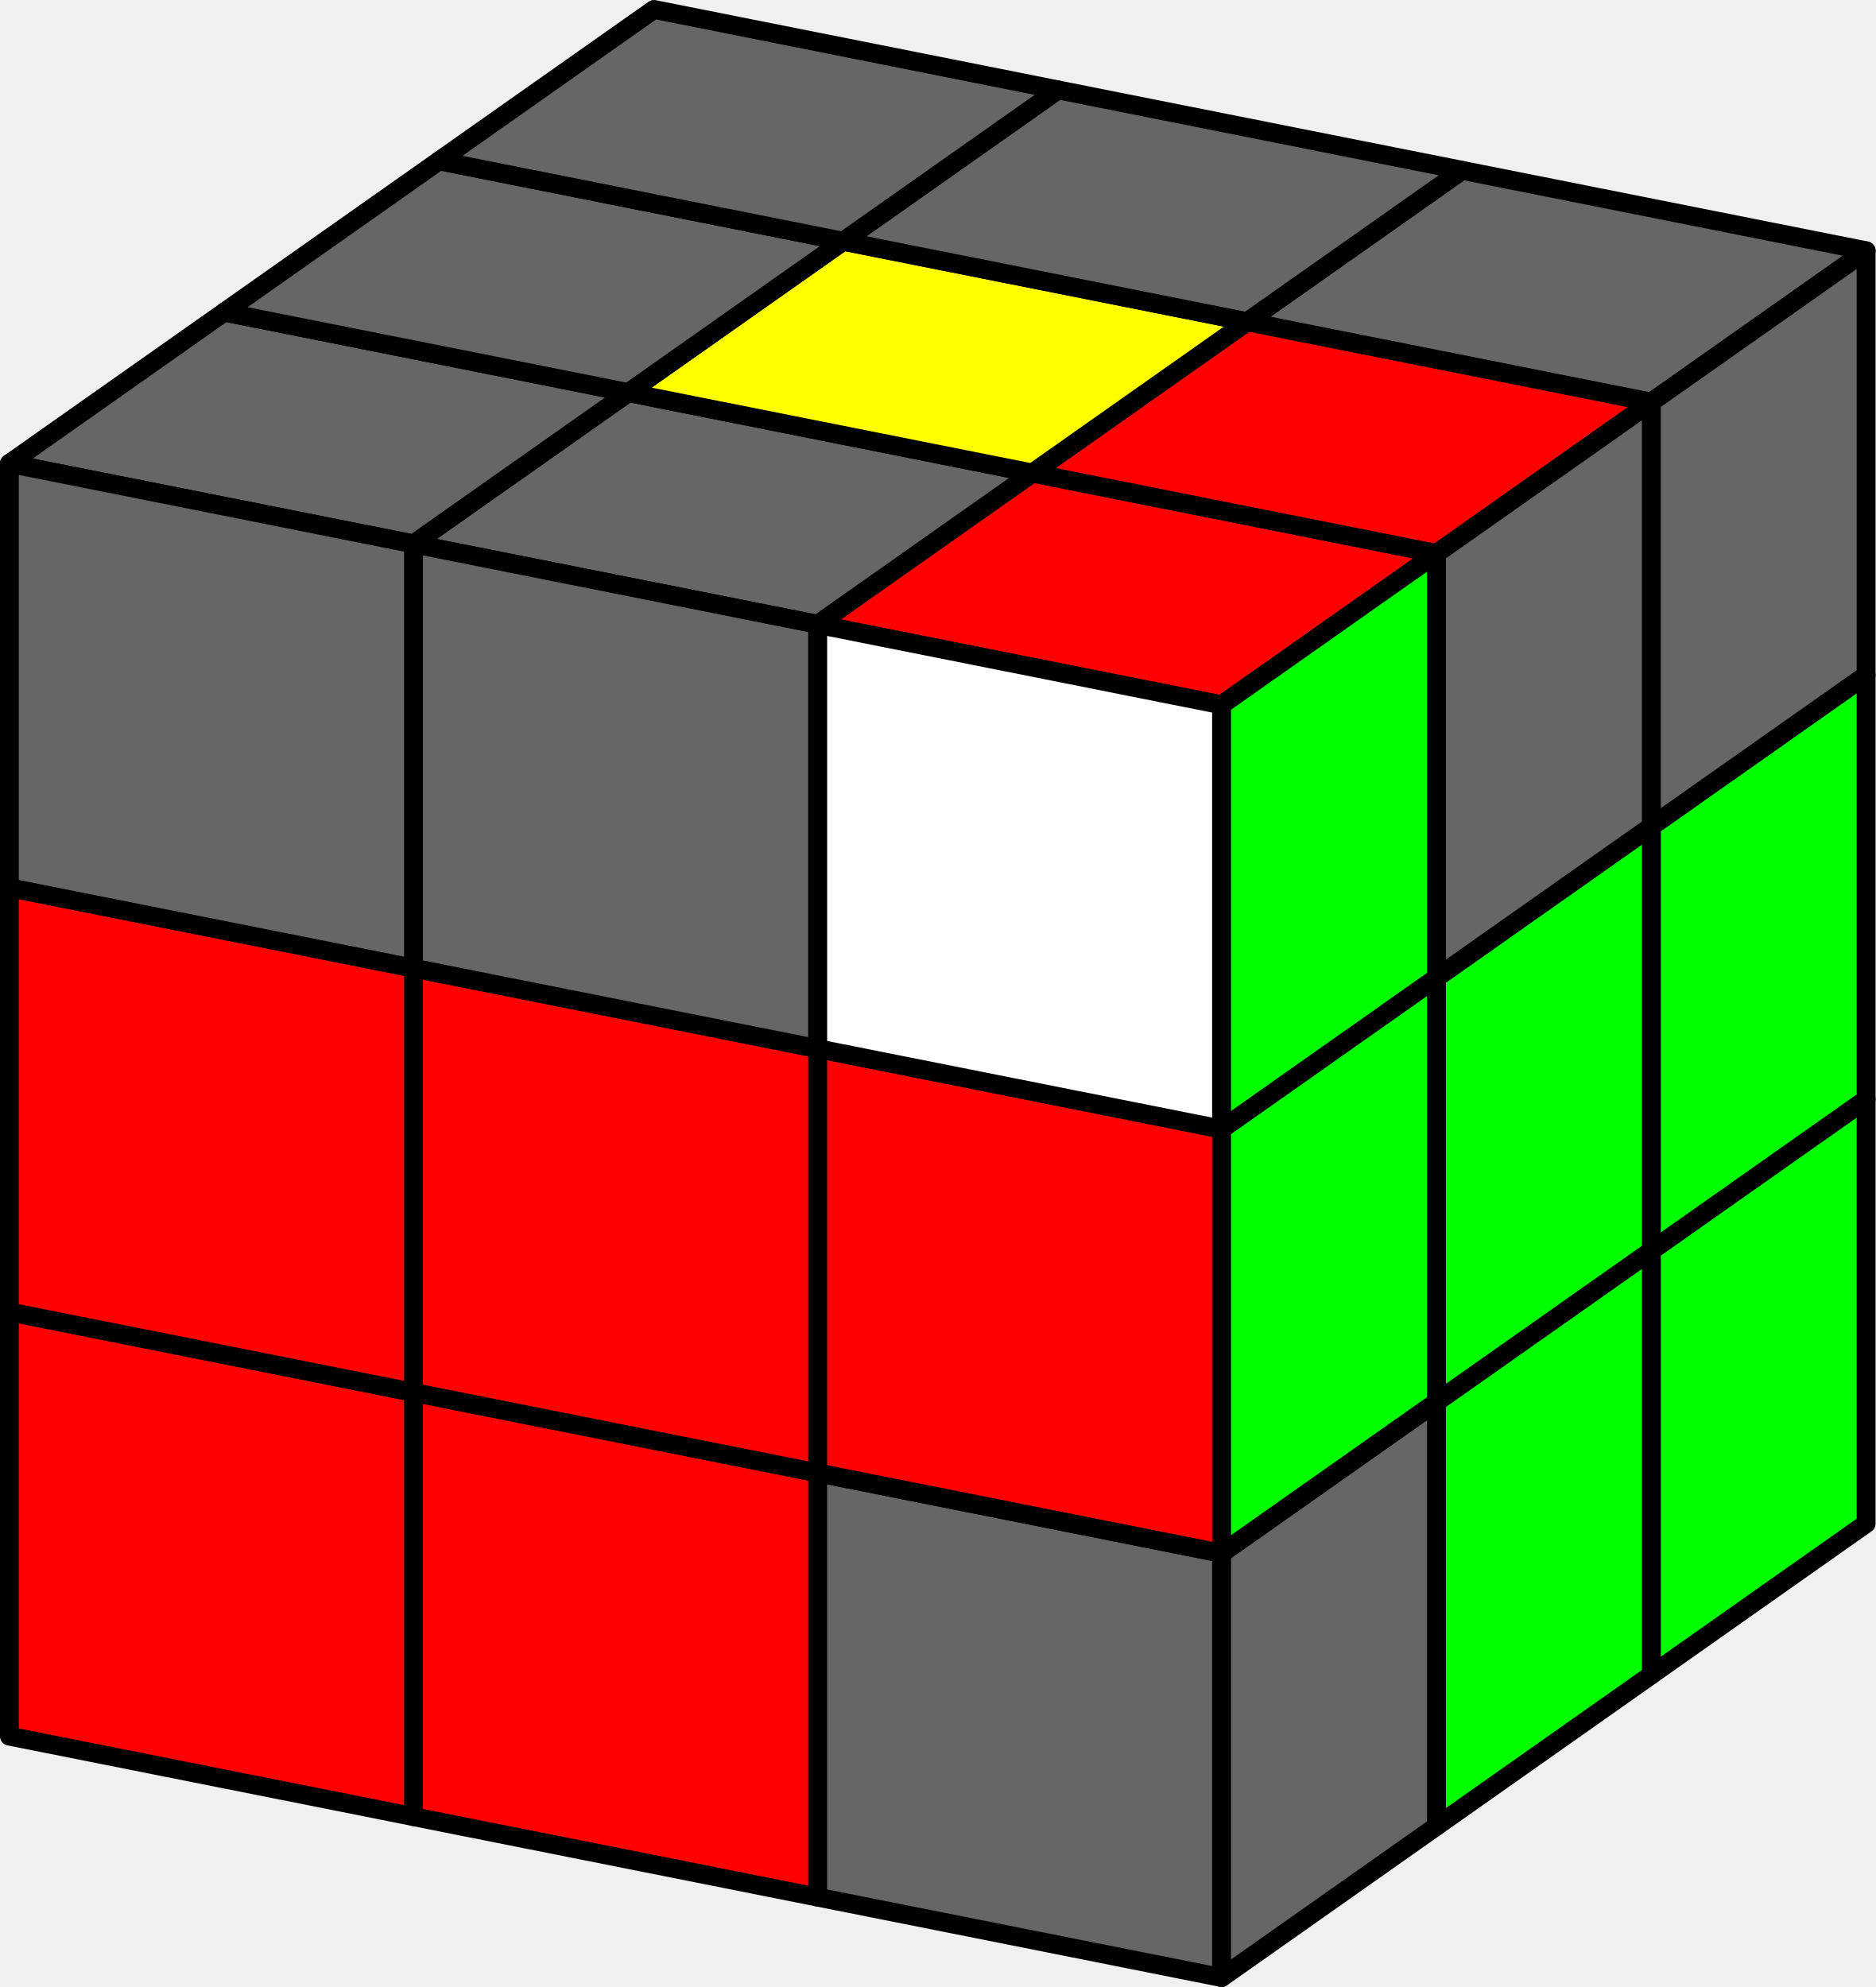
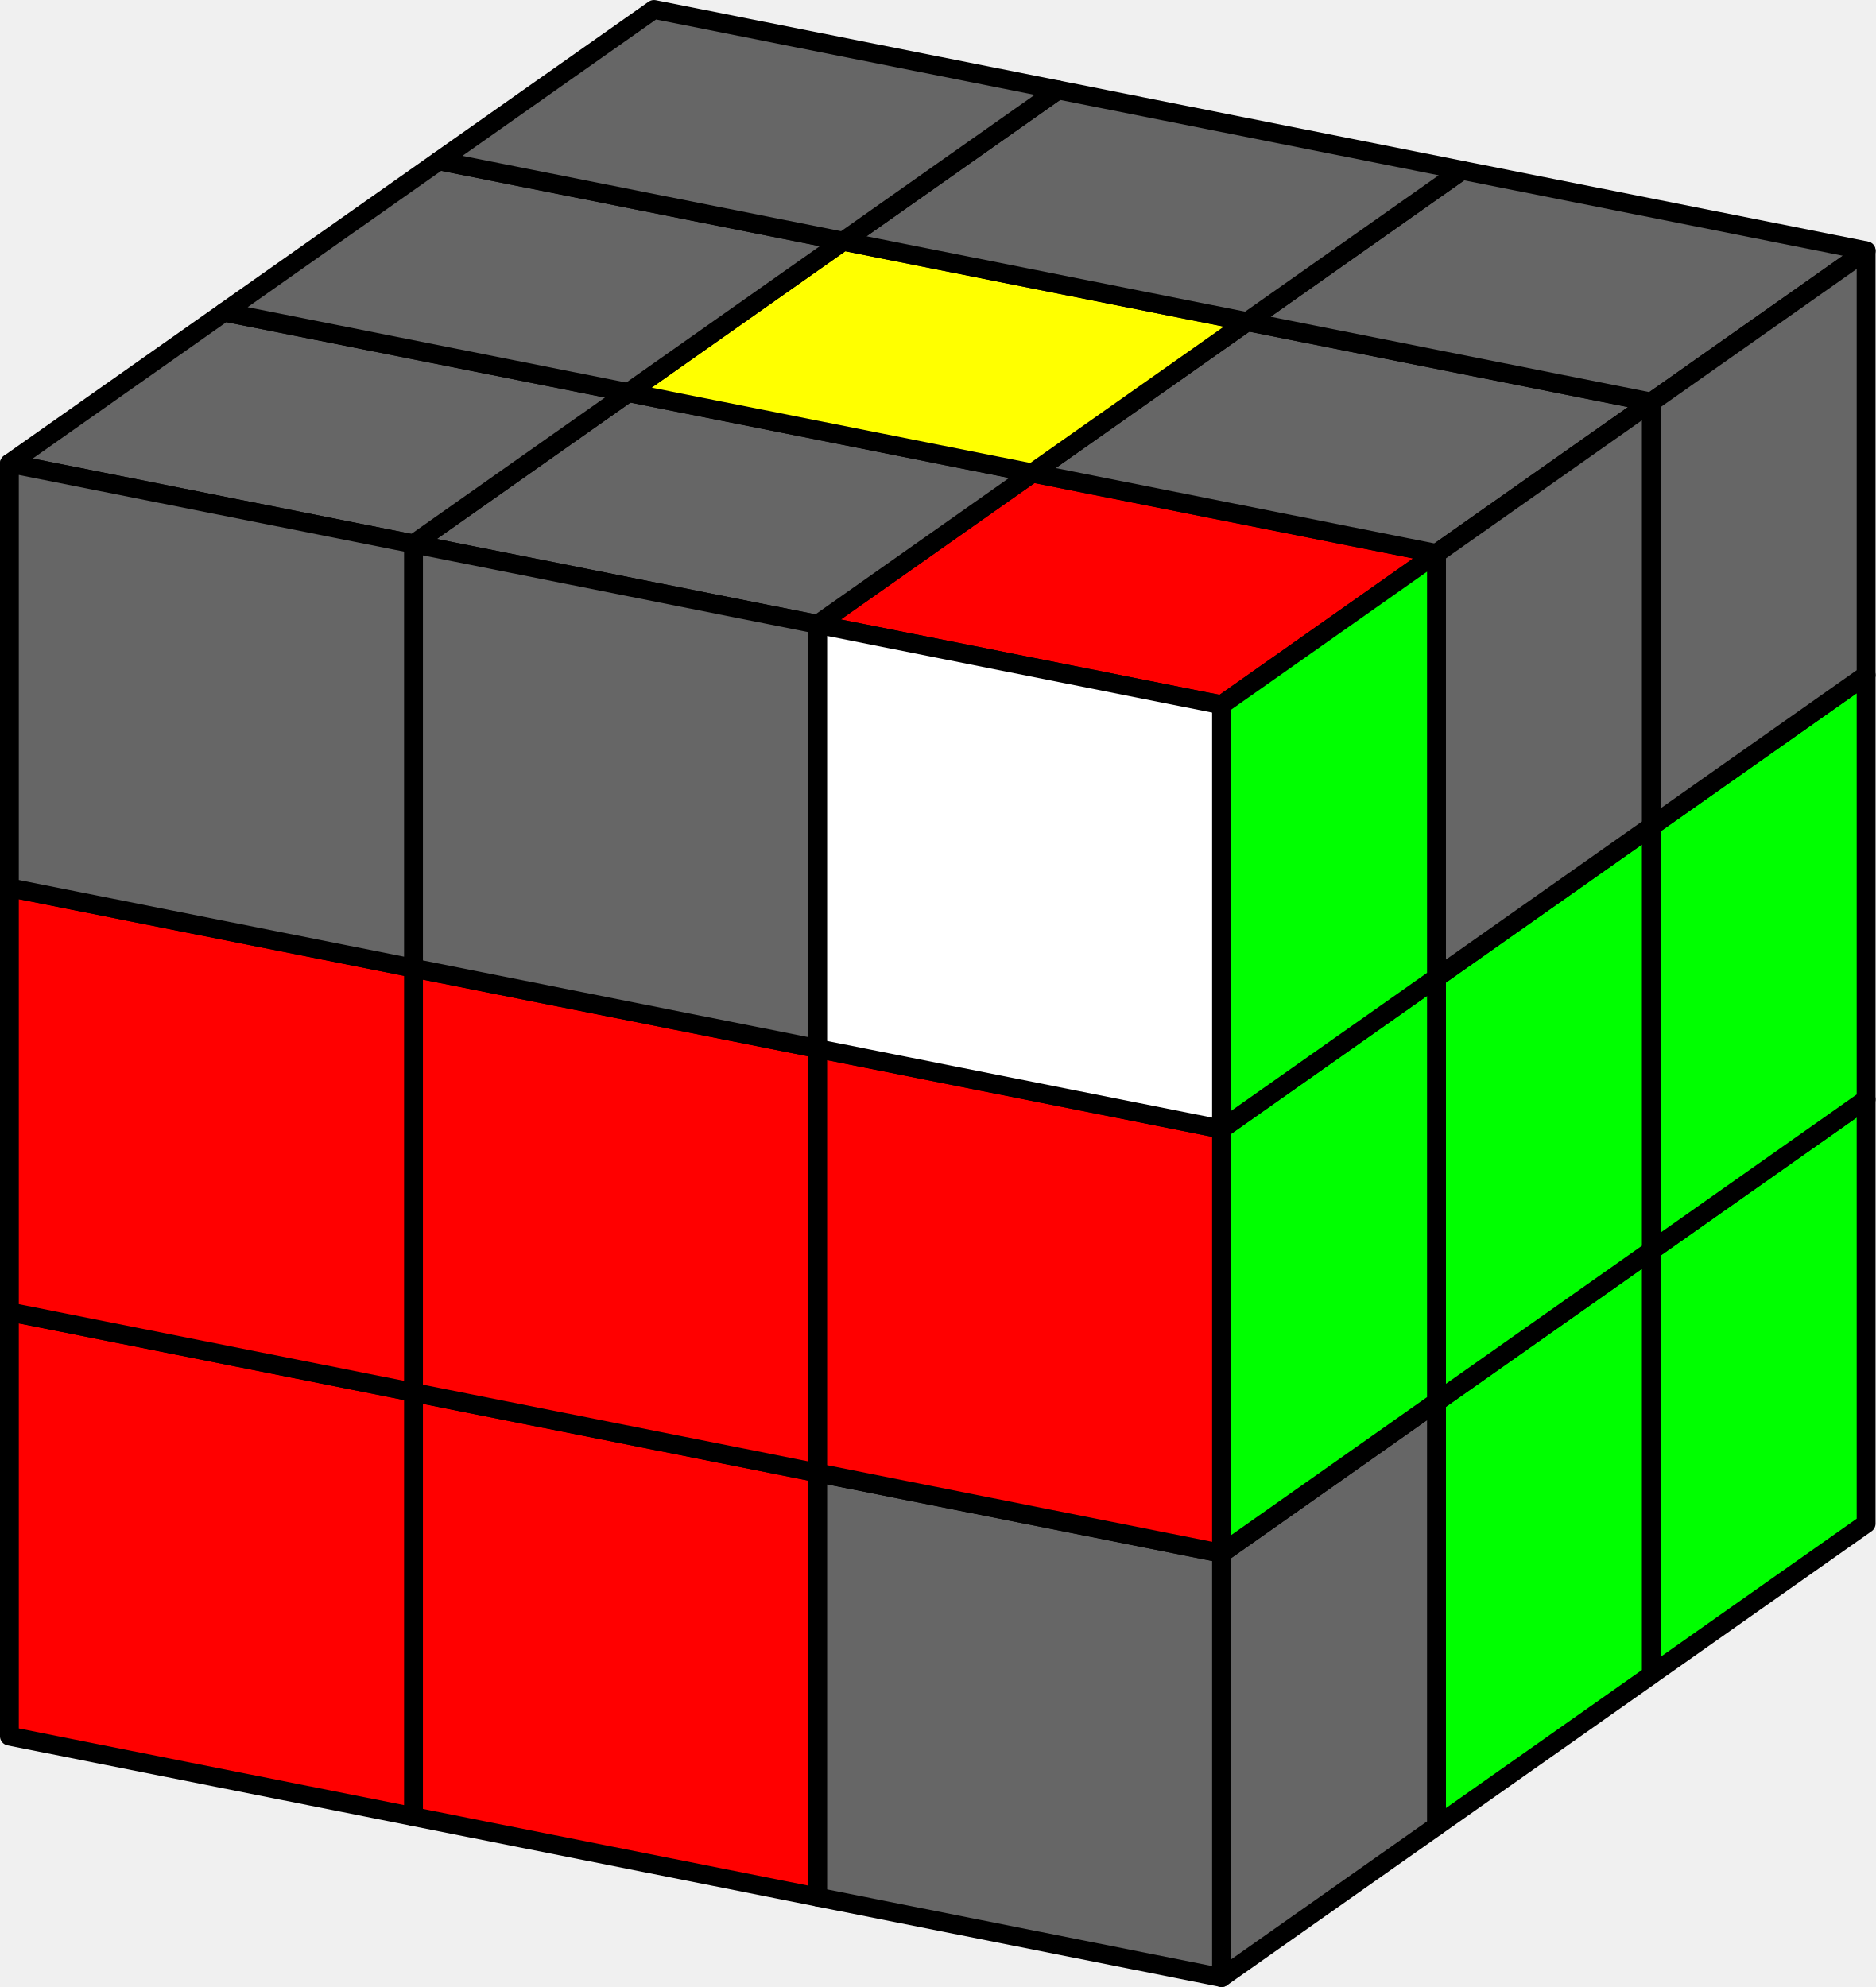
<svg xmlns="http://www.w3.org/2000/svg" width="59.726mm" height="63.284mm" viewBox="0 0 29.863 31.642" version="1.1" id="svg5">
  <defs id="defs2">
    </defs>
  <g id="layer1" transform="translate(-80.0524,-115.6786)">
    <path style="fill:#ff0000;fill-opacity:1;stroke:#000000;stroke-width:0.3;stroke-linejoin:round;paint-order:fill markers stroke" id="U9" width="9.604" height="8.571" x="74.031" y="118.384" d="m 96.49,123.212 6.434,1.281 -3.421,2.41 -6.434,-1.281 z" />
    <path style="fill:#666666;fill-opacity:1;stroke:#000000;stroke-width:0.3;stroke-linejoin:round;paint-order:fill markers stroke" id="U8" width="9.604" height="8.571" x="66.815" y="117.068" d="m 90.057,121.93 6.434,1.281 -3.421,2.41 -6.434,-1.281 z" />
    <path style="fill:#666666;fill-opacity:1;stroke:#000000;stroke-width:0.3;stroke-linejoin:round;paint-order:fill markers stroke" id="U7" width="9.604" height="8.571" x="61.135" y="115.674" d="m 83.623,120.649 6.434,1.281 -3.421,2.41 -6.434,-1.281 z" />
-     <path style="fill:#ff0000;fill-opacity:1;stroke:#000000;stroke-width:0.3;stroke-linejoin:round;paint-order:fill markers stroke" id="U6" width="9.604" height="8.571" x="77.44" y="116.423" d="m 99.911,120.801 6.434,1.281 -3.421,2.41 -6.434,-1.281 z" />
+     <path style="fill:#666666;fill-opacity:1;stroke:#000000;stroke-width:0.3;stroke-linejoin:round;paint-order:fill markers stroke" id="U6" width="9.604" height="8.571" x="77.44" y="116.423" d="m 99.911,120.801 6.434,1.281 -3.421,2.41 -6.434,-1.281 z" />
    <path style="fill:#ffff00;fill-opacity:1;stroke:#000000;stroke-width:0.3;stroke-linejoin:round;paint-order:fill markers stroke" id="U5" width="9.604" height="8.571" x="70.958" y="114.744" d="m 93.477,119.52 6.434,1.281 -3.421,2.41 -6.434,-1.281 z" />
    <path style="fill:#666666;fill-opacity:1;stroke:#000000;stroke-width:0.3;stroke-linejoin:round;paint-order:fill markers stroke" id="U4" width="9.604" height="8.571" x="65.666" y="113.143" d="m 87.044,118.239 6.434,1.281 -3.421,2.41 -6.434,-1.281 z" />
    <path style="fill:#666666;fill-opacity:1;stroke:#000000;stroke-width:0.3;stroke-linejoin:round;paint-order:fill markers stroke" id="U3" width="9.604" height="8.571" x="80.536" y="113.273" d="m 103.332,118.391 6.434,1.281 -3.421,2.41 -6.434,-1.281 z" />
    <path style="fill:#666666;fill-opacity:1;stroke:#000000;stroke-width:0.3;stroke-linejoin:round;paint-order:fill markers stroke" id="U2" width="9.604" height="8.571" x="76.922" y="111.711" d="m 96.898,117.11 6.434,1.281 -3.421,2.41 -6.434,-1.281 z" />
    <path style="fill:#666666;fill-opacity:1;stroke:#000000;stroke-width:0.3;stroke-linejoin:round;paint-order:fill markers stroke" id="U1" width="9.604" height="8.571" x="70.377" y="109.826" d="m 90.465,115.829 6.434,1.281 -3.421,2.41 -6.434,-1.281 z" />
    <path style="fill:#666666;fill-opacity:1;stroke:#000000;stroke-width:0.3;stroke-linejoin:round;paint-order:fill markers stroke" id="F9" width="9.604" height="8.571" x="70.598" y="136.57" d="m 93.069,139.133 6.434,1.281 0,6.756 -6.434,-1.281 z" />
    <path style="fill:#ff0000;fill-opacity:1;stroke:#000000;stroke-width:0.3;stroke-linejoin:round;paint-order:fill markers stroke" id="F8" width="9.604" height="8.571" x="59.792" y="135.191" d="m 86.636,137.852 6.434,1.281 v 6.756 l -6.434,-1.281 z" />
    <path style="fill:#ff0000;fill-opacity:1;stroke:#000000;stroke-width:0.3;stroke-linejoin:round;paint-order:fill markers stroke" id="F7" width="9.604" height="8.571" x="49.532" y="131.733" d="m 80.202,136.57 6.434,1.281 v 6.756 L 80.202,143.326 Z" />
    <path style="fill:#ff0000;fill-opacity:1;stroke:#000000;stroke-width:0.3;stroke-linejoin:round;paint-order:fill markers stroke" id="F6" width="9.604" height="8.571" x="66.726" y="127.241" d="m 93.069,132.377 6.434,1.281 v 6.756 l -6.434,-1.281 z" />
    <path style="fill:#ff0000;fill-opacity:1;stroke:#000000;stroke-width:0.3;stroke-linejoin:round;paint-order:fill markers stroke" id="F5" width="9.604" height="8.571" x="54.695" y="124.401" d="m 86.636,131.096 6.434,1.281 v 6.756 l -6.434,-1.281 z" />
    <path style="fill:#ff0000;fill-opacity:1;stroke:#000000;stroke-width:0.3;stroke-linejoin:round;paint-order:fill markers stroke" id="F4" width="9.604" height="8.571" x="47.053" y="122.947" d="m 80.202,129.814 6.434,1.281 -1e-6,6.756 -6.434,-1.281 z" />
    <path style="fill:#ffffff;fill-opacity:1;stroke:#000000;stroke-width:0.3;stroke-linejoin:round;paint-order:fill markers stroke" id="F3" width="9.604" height="8.571" x="62.75" y="117.216" d="m 93.069,125.622 6.434,1.281 v 6.756 l -6.434,-1.281 z" />
    <path style="fill:#666666;fill-opacity:1;stroke:#000000;stroke-width:0.3;stroke-linejoin:round;paint-order:fill markers stroke" id="F2" width="9.604" height="8.571" x="54.643" y="118.61" d="m 86.636,124.34 6.434,1.281 0,6.756 -6.434,-1.281 z" />
    <path style="fill:#666666;fill-opacity:1;stroke:#000000;stroke-width:0.3;stroke-linejoin:round;paint-order:fill markers stroke" id="F1" width="9.604" height="8.571" x="46.847" y="116.39" d="m 80.202,123.059 6.434,1.281 1e-6,6.756 -6.434,-1.281 z" />
    <path style="fill:#00ff00;fill-opacity:1;stroke:#000000;stroke-width:0.3;stroke-linejoin:round;paint-order:fill markers stroke" id="R9" width="9.604" height="8.571" x="90.307" y="125.742" d="m 106.344,135.595 3.421,-2.41 v 6.756 l -3.421,2.41 z" />
    <path style="fill:#00ff00;fill-opacity:1;stroke:#000000;stroke-width:0.3;stroke-linejoin:round;paint-order:fill markers stroke" id="R8" width="9.604" height="8.571" x="83.465" y="132.377" d="m 102.924,138.005 3.421,-2.41 0,6.756 -3.421,2.41 z" />
    <path style="fill:#666666;fill-opacity:1;stroke:#000000;stroke-width:0.3;stroke-linejoin:round;paint-order:fill markers stroke" id="R7" width="9.604" height="8.571" x="74.019" y="140.916" d="m 99.503,140.415 3.421,-2.41 v 6.756 l -3.421,2.41 z" />
    <path style="fill:#00ff00;fill-opacity:1;stroke:#000000;stroke-width:0.3;stroke-linejoin:round;paint-order:fill markers stroke" id="R6" width="9.604" height="8.571" x="83.465" y="117.05" d="m 106.344,128.839 3.421,-2.41 v 6.756 l -3.421,2.41 z" />
    <path style="fill:#00ff00;fill-opacity:1;stroke:#000000;stroke-width:0.3;stroke-linejoin:round;paint-order:fill markers stroke" id="R5" width="9.604" height="8.571" x="77.44" y="123.179" d="m 102.924,131.249 3.421,-2.41 v 6.756 l -3.421,2.41 z" />
    <path style="fill:#00ff00;fill-opacity:1;stroke:#000000;stroke-width:0.3;stroke-linejoin:round;paint-order:fill markers stroke" id="path1985" width="9.604" height="8.571" x="68.972" y="132.37" d="m 99.503,133.659 3.421,-2.41 v 6.756 l -3.421,2.41 z" />
    <path style="fill:#666666;fill-opacity:1;stroke:#000000;stroke-width:0.3;stroke-linejoin:round;paint-order:fill markers stroke" id="R3" width="9.604" height="8.571" x="80.861" y="107.257" d="m 106.344,122.083 3.421,-2.41 v 6.756 l -3.421,2.41 z" />
    <path style="fill:#666666;fill-opacity:1;stroke:#000000;stroke-width:0.3;stroke-linejoin:round;paint-order:fill markers stroke" id="R2" width="9.604" height="8.571" x="74.019" y="112.077" d="m 102.924,124.493 3.421,-2.41 0,6.756 -3.421,2.41 z" />
    <path style="fill:#00ff00;fill-opacity:1;stroke:#000000;stroke-width:0.3;stroke-linejoin:round;paint-order:fill markers stroke" id="R1" width="9.604" height="8.571" x="65.241" y="119.306" d="m 99.503,126.903 3.421,-2.41 v 6.756 l -3.421,2.41 z" />
  </g>
</svg>
